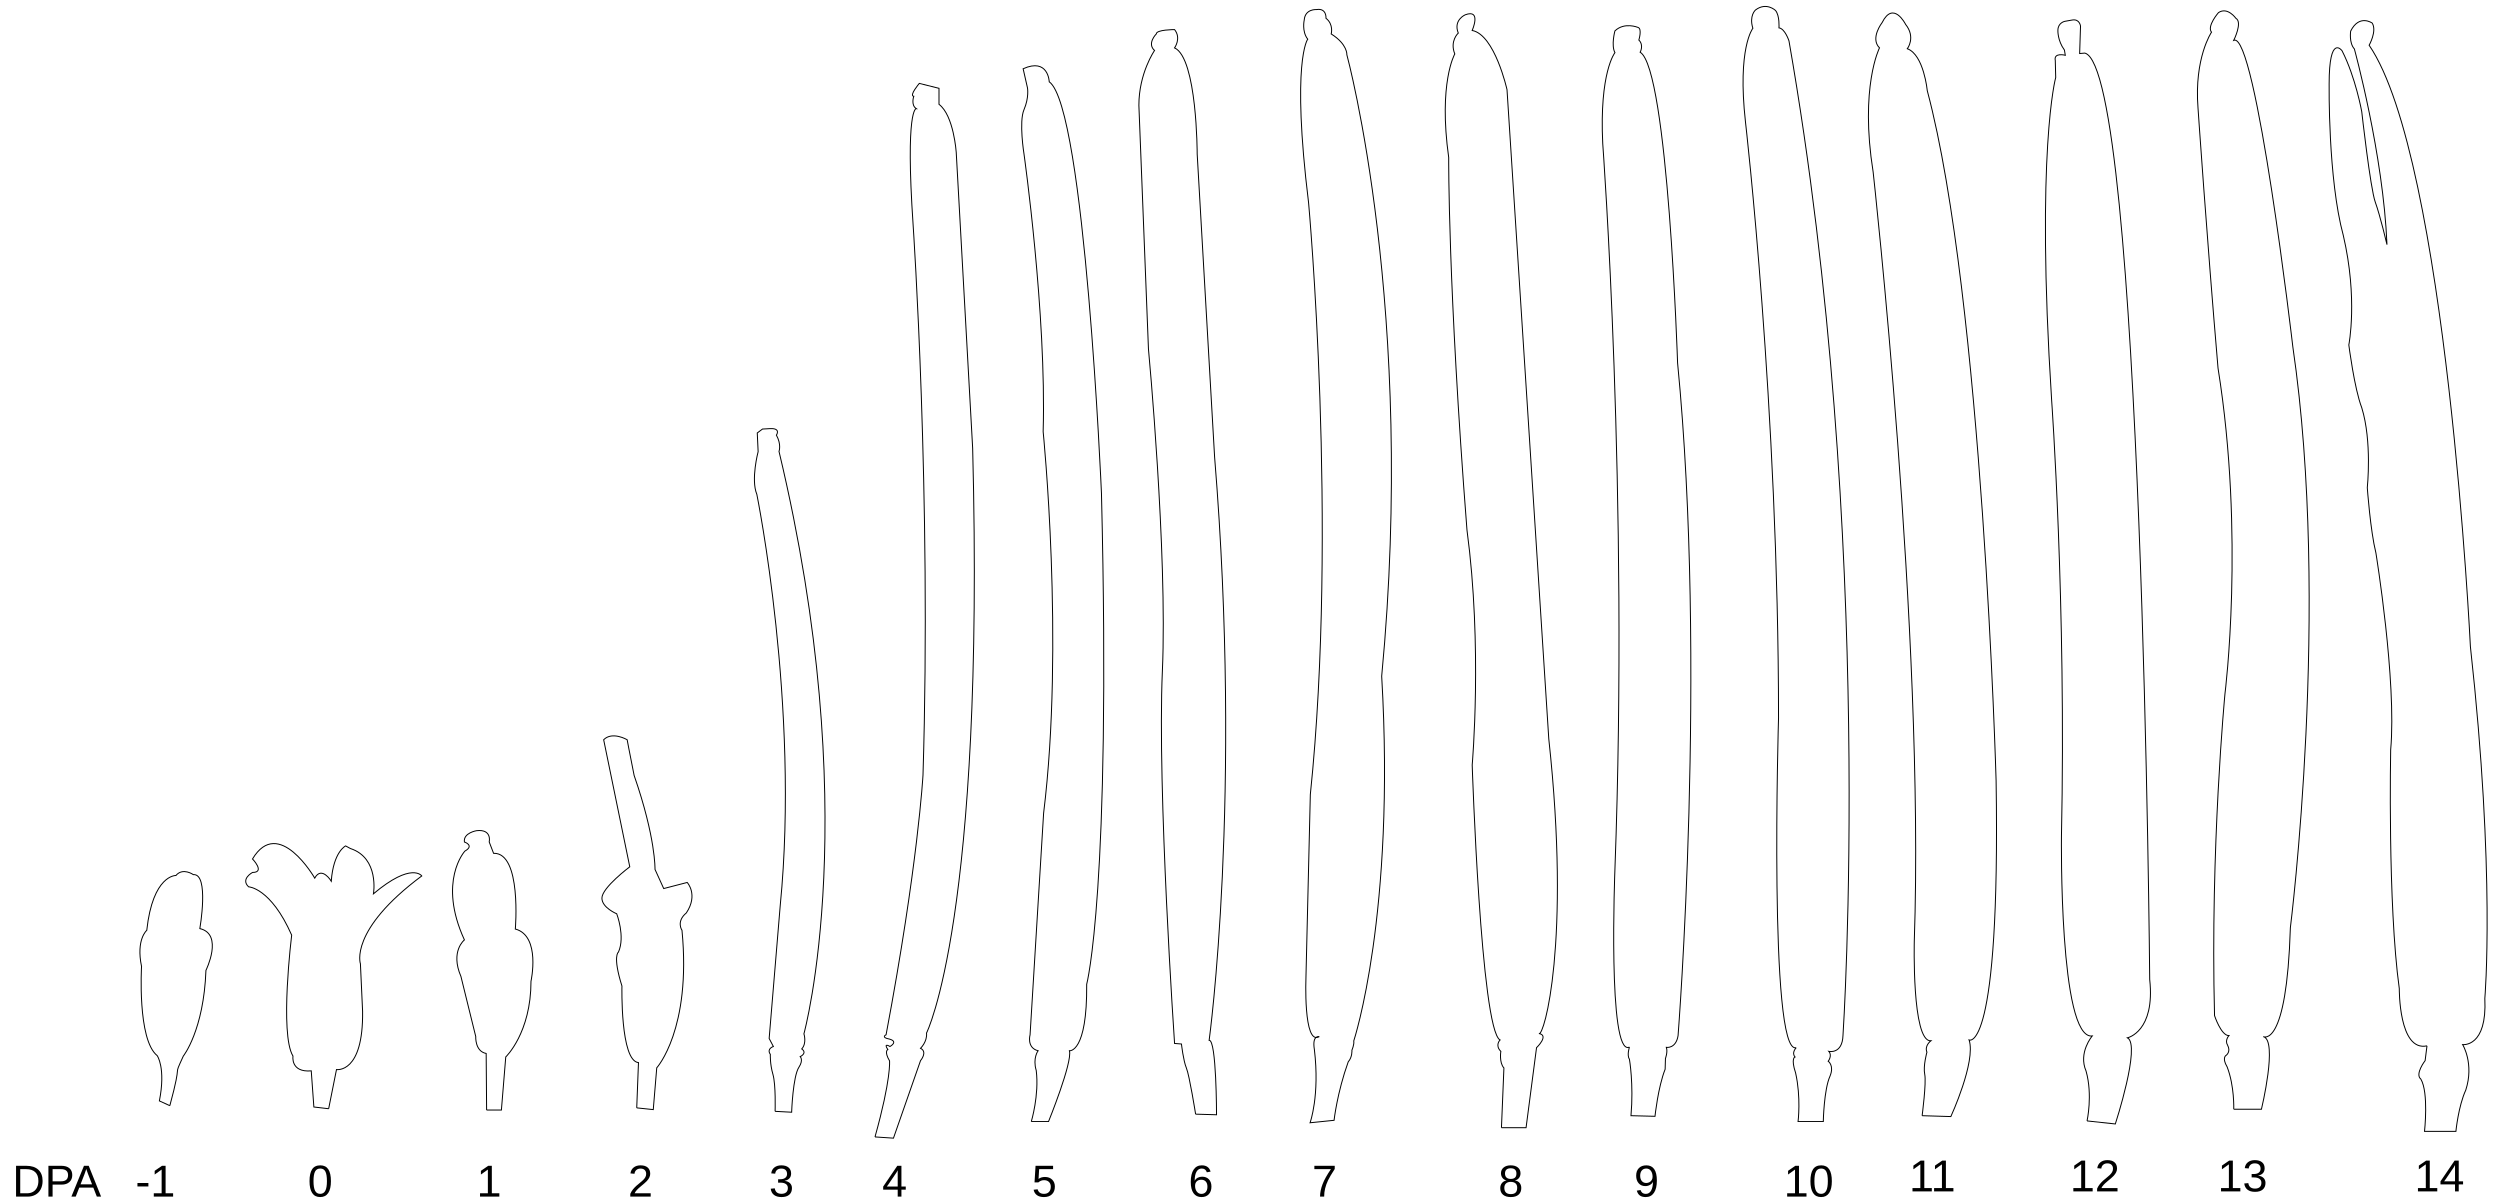
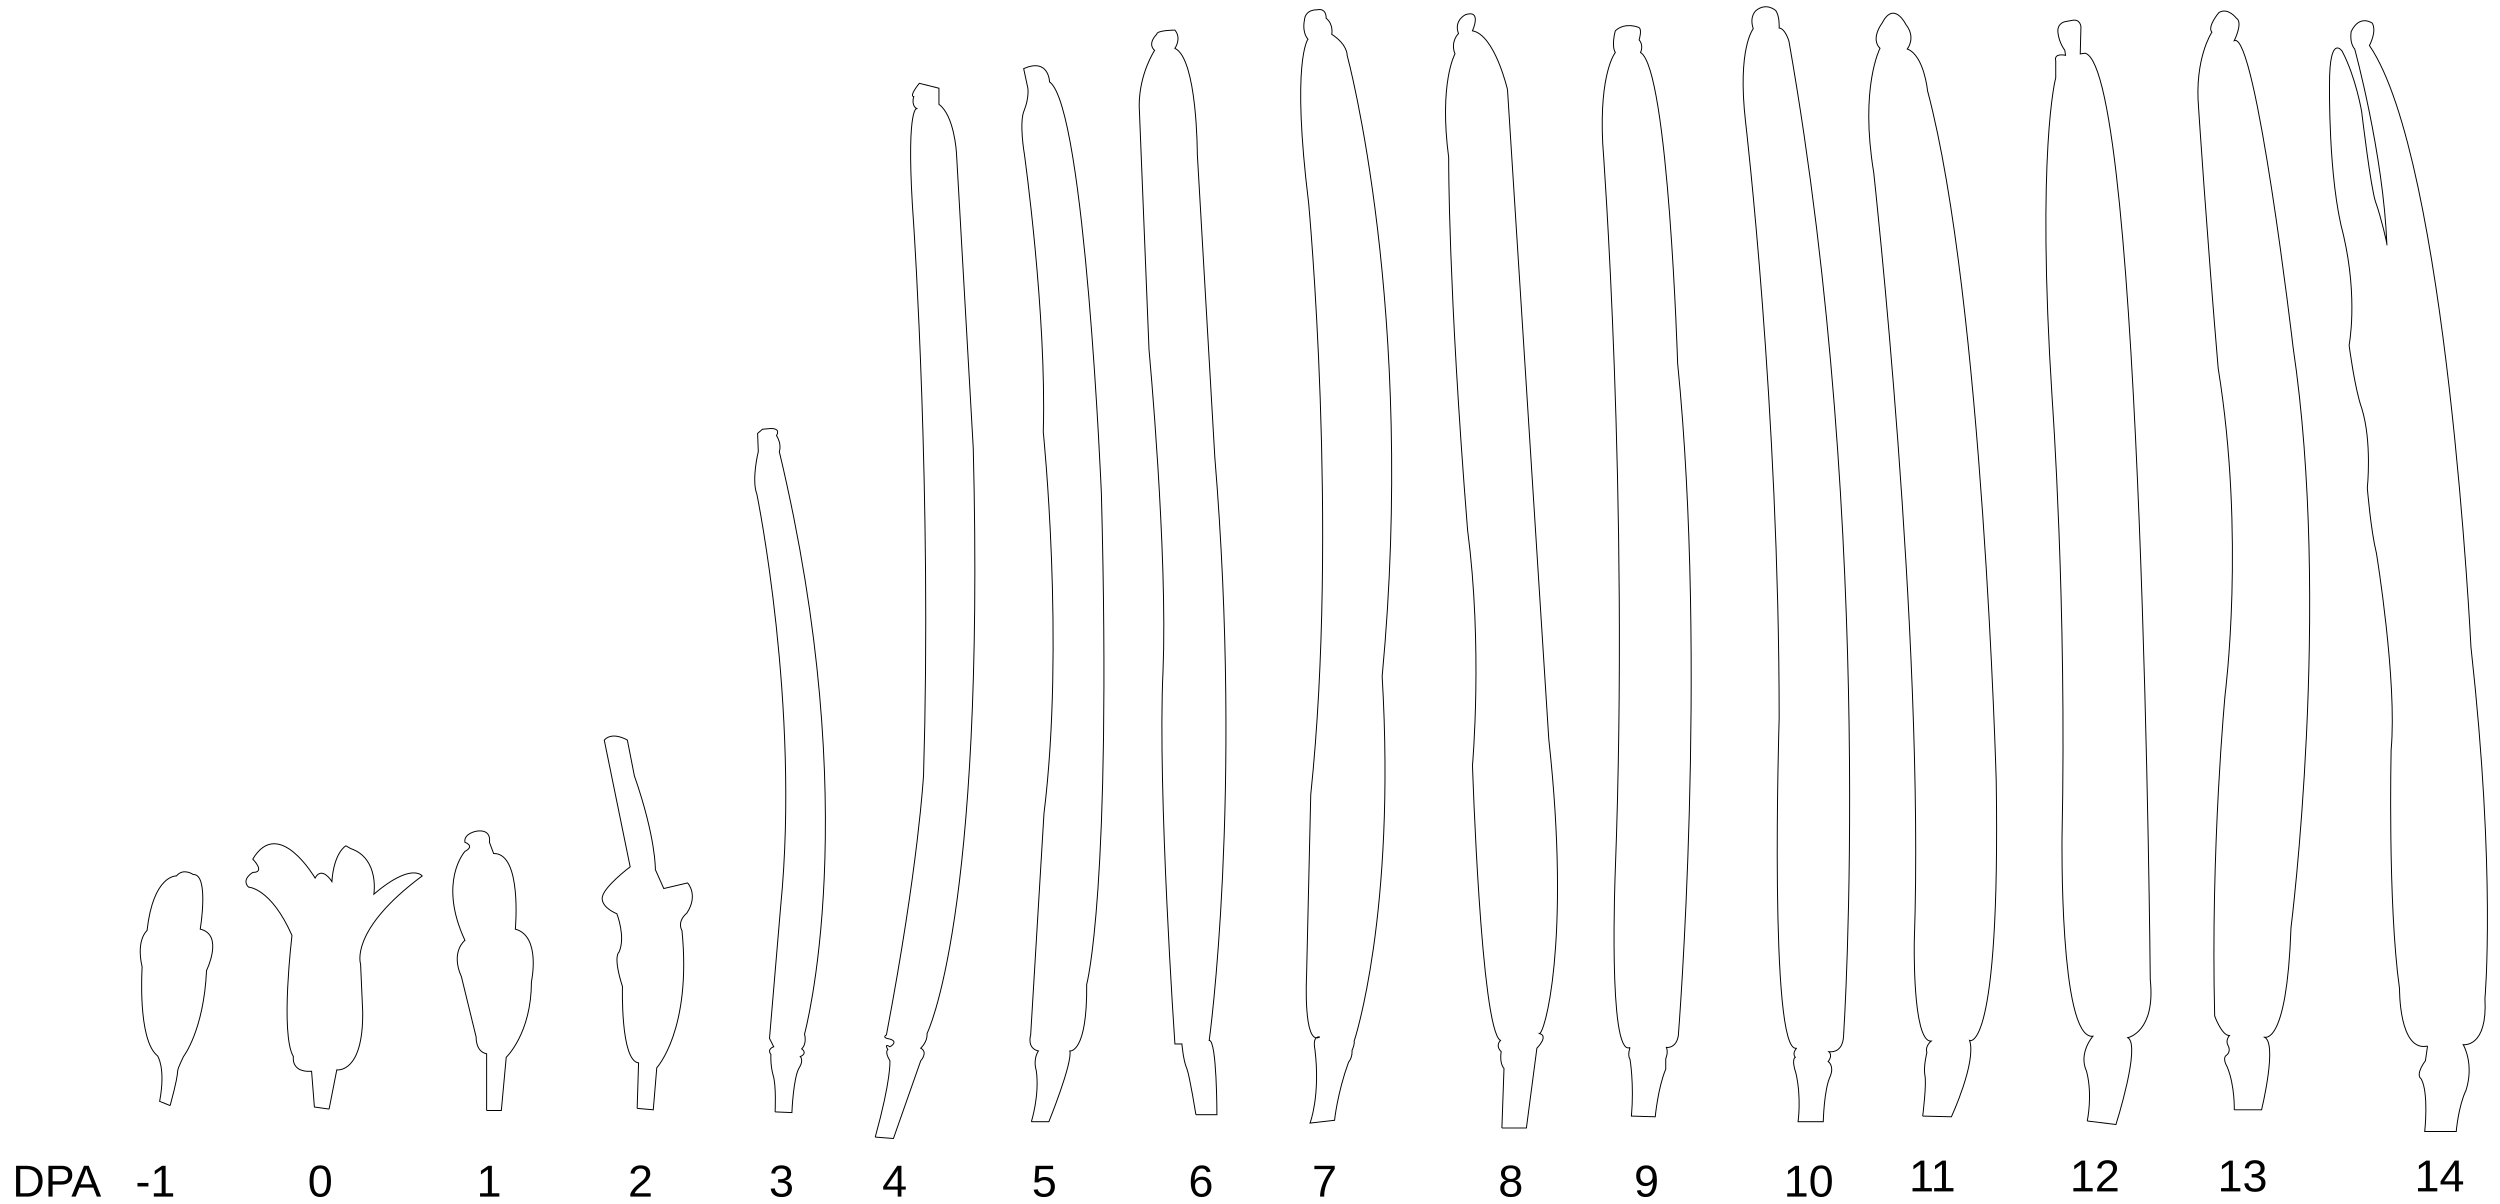
- <svg xmlns="http://www.w3.org/2000/svg" id="SiliqueDevelopment_svg" version="1.1" viewBox="0 0 3570.528 1718.361" author="Provart Lab - Bio Analytic Resource, University of Toronto">
-   <g id="DAPneg1" transform="translate(-7.387 -21.29)">
-     <path id="path4514" fill="none" stroke="#000" stroke-linecap="butt" stroke-linejoin="miter" stroke-opacity="1" stroke-width="1.414" d="M249.936 1600.443c19.266-70.847 3.108-35.424 19.266-70.847 0 0 29.21-36.667 32.316-122.43 0 0 25.48-51.582-8.7-59.66 0 0 13.672-78.927-9.322-77.063 0 0-14.915-10.565-24.859 1.243 0 0-32.938-1.243-41.638 78.305 0 0-15.537 13.051-7.458 51.582 0 0-6.215 104.407 22.373 127.401 0 0 12.43 17.401 3.107 64.633l14.916 6.836" />
+ <svg xmlns="http://www.w3.org/2000/svg" id="SiliqueDevelopment_svg" version="1.1" viewBox="0 0 3570.5 1718.4" author="Provart Lab - Bio Analytic Resource, University of Toronto">
+   <g id="DAPneg1" transform="translate(-7 -21)">
+     <path id="path4514" fill="none" stroke="#000" stroke-linecap="butt" stroke-linejoin="miter" stroke-opacity="1" stroke-width="1.4" d="M250 1600c19-70 3-35 19-70 0 0 29-37 33-123 0 0 25-51-9-59 0 0 13-79-10-78 0 0-14-10-24 2 0 0-33-2-42 78 0 0-16 13-7 52 0 0-7 104 22 127 0 0 12 17 3 65l15 6" />
  </g>
-   <g id="DAP0" transform="translate(-7.387 -21.29)">
-     <path id="path4516" fill="none" stroke="#000" stroke-linecap="butt" stroke-linejoin="miter" stroke-opacity="1" stroke-width="1.414" d="m476.773 1604.793 11.186-55.932s38.531 6.215 37.288-83.277l-3.107-67.74s-16.78-47.853 87.627-125.537c0 0-14.294-20.508-68.983 25.48 0 0 8.7-50.96-32.938-64.632l-6.836-3.729s-17.401 8.08-20.509 50.34c0 0-13.672-22.374-23.615-4.351 0 0-51.582-89.492-88.87-27.345 0 0 18.644 19.266 0 19.266 0 0-17.402 9.322-5.594 20.508 0 0 31.695 1.243 61.526 68.983 0 0-17.401 141.074 1.864 172.769 0 0-3.729 23.615 26.102 21.13l3.729 51.581 21.13 2.486" />
+   <g id="DAP0" transform="translate(-7 -21)">
+     <path id="path4516" fill="none" stroke="#000" stroke-linecap="butt" stroke-linejoin="miter" stroke-opacity="1" stroke-width="1.4" d="m477 1605 11-56s38 6 37-83l-3-68s-17-48 88-126c0 0-15-20-69 26 0 0 8-51-33-65l-7-4s-17 9-20 51c0 0-14-23-24-5 0 0-52-89-89-27 0 0 19 19 0 19 0 0-17 10-6 21 0 0 32 1 62 69 0 0-17 141 2 173 0 0-4 23 26 21l4 51 21 3" />
  </g>
-   <g id="DAP1" transform="translate(-7.387 -21.29)">
-     <path id="path4520" fill="none" stroke="#000" stroke-linecap="butt" stroke-linejoin="miter" stroke-opacity="1" stroke-width="1.414" d="M702.366 1606.658h21.13l6.215-75.82s36.045-34.18 36.045-108.135c0 0 14.294-64.633-22.373-74.576 0 0 9.322-109.379-31.074-108.136l-6.214-16.158s4.35-18.644-18.023-16.158c0 0-19.265 3.107-17.401 16.158 0 0 14.915 4.972.621 13.05 0 0-39.152 42.882-.621 126.78 0 0-20.509 16.159-4.972 52.204l21.13 85.763s-1.243 21.13 14.915 24.237l.622 80.79" />
+   <g id="DAP1" transform="translate(-7 -21)">
+     <path id="path4520" fill="none" stroke="#000" stroke-linecap="butt" stroke-linejoin="miter" stroke-opacity="1" stroke-width="1.4" d="M702 1607h21l7-76s36-34 36-108c0 0 14-65-23-75 0 0 10-109-31-108l-6-16s4-19-18-16c0 0-19 3-17 16 0 0 15 5 0 13 0 0-39 43 0 127 0 0-21 16-5 52l21 86s-1 21 15 24v81" />
  </g>
-   <g id="DAP2" transform="translate(-7.387 -21.29)">
-     <path id="path4522" fill="none" stroke="#000" stroke-linecap="butt" stroke-linejoin="miter" stroke-opacity="1" stroke-width="1.414" d="m916.773 1603.55 23.615 2.486 4.972-59.66s49.718-54.69 36.045-196.385c0 0-8.7-12.43 6.215-24.859 17.401-26.101 1.243-43.502 1.243-43.502l-33.56 8.7-12.429-27.345s1.243-44.745-29.83-134.237c-7.458-37.288-9.944-50.96-9.944-50.96s-21.13-12.43-33.559 0l37.288 181.469s-39.774 29.83-39.774 44.746c0 13.672 21.13 22.372 21.13 22.372s12.43 32.317 2.486 54.69c0 0-8.7 4.971 4.972 48.474 0 0-2.486 106.893 23.616 109.379l-2.486 64.633" />
+   <g id="DAP2" transform="translate(-7 -21)">
+     <path id="path4522" fill="none" stroke="#000" stroke-linecap="butt" stroke-linejoin="miter" stroke-opacity="1" stroke-width="1.4" d="m917 1604 23 2 5-60s50-54 36-196c0 0-8-12 7-25 17-26 1-43 1-43l-34 8-12-27s1-45-30-134l-10-51s-21-13-33 0l37 181s-40 30-40 45c0 14 21 22 21 22s13 33 3 55c0 0-9 5 5 49 0 0-3 106 23 109l-2 65" />
  </g>
-   <g id="DAP3" transform="translate(-7.387 -21.29)">
-     <path id="path4524" fill="none" stroke="#000" stroke-linecap="butt" stroke-linejoin="miter" stroke-opacity="1" stroke-width="1.414" d="m1114.4 1608.522 23.616 1.243s1.72-51.284 10.509-64.467c6.592-10.107 1.758-14.941 1.758-14.941s10.547-4.834 2.197-10.986c7.47-8.35 3.076-21.533 3.076-21.533s87.45-316.84-35.595-831.87c0 0 3.76-9.536-3.697-23.208 0 0 6.836-9.944-8.7-9.323l-11.187.622-7.457 5.593 1.243 26.723s-10.565 39.774-1.865 60.904c0 0 61.545 302.55 33.42 587.31l-15.82 189.84 6.016 11.494s-9.944 3.108-4.35 11.187c0 0-.622 13.672 3.728 28.587 4.35 14.916 3.108 52.825 3.108 52.825" />
+   <g id="DAP3" transform="translate(-7 -21)">
+     <path id="path4524" fill="none" stroke="#000" stroke-linecap="butt" stroke-linejoin="miter" stroke-opacity="1" stroke-width="1.4" d="m1114 1609 24 1s2-52 11-65c6-10 1-15 1-15s11-4 2-11c8-8 4-21 4-21s87-317-36-832c0 0 4-10-4-23 0 0 7-10-8-10l-12 1-7 6 1 26s-10 40-2 61c0 0 62 303 34 588l-16 189 6 12s-10 3-4 11c0 0-1 14 3 29 5 15 3 53 3 53" />
  </g>
-   <g id="DAP4" transform="translate(-7.387 -21.29)">
-     <path id="path4526" fill="none" stroke="#000" stroke-linecap="butt" stroke-linejoin="miter" stroke-opacity="1" stroke-width="1.414" d="m1257.068 1645.052 26.367 1.758 38.67-110.74s10.547-12.305 0-17.578c0 0 9.809-9.405 8.566-21.834 0 0 83.277-164.068 65.876-835.254l-23.466-422.576s-3.515-52.733-24.609-68.553v-22.851l-28.124-7.031s-14.941 17.577-7.91 18.456c0 0-4.394 12.305 3.516 17.578 0 0-15.82-.879-4.395 166.99 0 0 26.367 387.59 14.062 784.848 0 0-7.03 128.318-52.733 370.891 0 0-8.093 3.716 4.958 6.202 13.051 3.73.622 10.565.622 10.565s-9.944-6.214-3.108 4.35c0 0-5.593 2.487 2.486 16.159 0 0 2.568 25.206-20.778 108.62" />
+   <g id="DAP4" transform="translate(-7 -21)">
+     <path id="path4526" fill="none" stroke="#000" stroke-linecap="butt" stroke-linejoin="miter" stroke-opacity="1" stroke-width="1.4" d="m1257 1645 26 2 39-111s11-12 0-18c0 0 10-9 9-21 0 0 83-164 66-836l-24-422s-3-53-25-69v-23l-28-7s-15 18-8 19c0 0-4 12 4 17 0 0-16 0-4 167 0 0 26 388 14 785 0 0-7 129-53 371 0 0-8 4 5 6 13 4 0 11 0 11s-9-6-3 4c0 0-5 3 3 16 0 0 2 26-21 109" />
  </g>
-   <g id="DAP5" transform="translate(-7.387 -21.29)">
-     <path id="path4528" fill="none" stroke="#000" stroke-linecap="butt" stroke-linejoin="miter" stroke-opacity="1" stroke-width="1.414" d="M1480.306 1623.08h24.609s34.277-84.374 29.882-101.073c0 0 25.488 3.516 24.609-94.92 0 0 35.156-131.833 21.093-701.354 0 0-23.613-551.561-74.574-587.606 0 0-1.243-34.803-37.288-18.644l6.215 27.344s2.486 13.673-4.972 31.074c-7.458 17.4 0 63.39 0 63.39s32.316 228.7 27.345 396.497c0 0 30.54 302.394.659 544.968l-19.336 316.4s-5.273 18.457 11.426 22.851c0 0-7.91 10.547-2.637 28.125 4.394 35.155-7.031 72.948-7.031 72.948" />
+   <g id="DAP5" transform="translate(-7 -21)">
+     <path id="path4528" fill="none" stroke="#000" stroke-linecap="butt" stroke-linejoin="miter" stroke-opacity="1" stroke-width="1.4" d="M1480 1623h25s34-84 30-101c0 0 25 4 24-95 0 0 36-132 21-701 0 0-23-552-74-588 0 0-1-35-37-19l6 28s2 13-5 31c-8 17 0 63 0 63s32 229 27 397c0 0 31 302 1 545l-19 316s-6 19 11 23c0 0-8 11-3 28 5 35-7 73-7 73" />
  </g>
-   <g id="DAP6" transform="translate(-7.387 -21.29)">
-     <path id="path4530" fill="none" stroke="#000" stroke-linecap="butt" stroke-linejoin="miter" stroke-opacity="1" stroke-width="1.414" d="m1714.97 1612.533 29.882.879s0-107.225-10.547-106.346c0 0 47.552-346.001 7.778-833.233l-24.858-432.542s0-136.724-32.317-151.639c0 0 9.944-13.672 0-26.102 0 0-26.101 0-26.101 6.215 0 0-13.673 13.672-2.486 23.616 0 0-22.373 32.316-22.373 78.305l13.672 348.023s27.345 290.847 19.887 459.887c-7.458 169.04 17.401 531.977 17.401 531.977l9.847.767s2.637 23.73 7.031 34.276c4.395 10.547 13.183 65.917 13.183 65.917" />
+   <g id="DAP6" transform="translate(-7 -21)">
+     <path id="path4530" fill="none" stroke="#000" stroke-linecap="butt" stroke-linejoin="miter" stroke-opacity="1" stroke-width="1.4" d="M1715 1613h30s0-107-11-106c0 0 48-346 8-833l-25-433s0-136-32-151c0 0 10-14 0-26 0 0-26 0-26 6 0 0-14 13-3 23 0 0-22 33-22 79l14 348s27 291 20 460c-8 169 17 532 17 532h10s2 24 7 35c4 10 13 66 13 66" />
  </g>
-   <g id="DAP7" transform="translate(-7.387 -21.29)">
-     <path id="path4532" fill="none" stroke="#000" stroke-linecap="butt" stroke-linejoin="miter" stroke-opacity="1" stroke-width="1.414" d="M1891.626 1501.793s-10.546-2.637-7.03 18.457c7.91 65.916-6.153 104.587-6.153 104.587l34.277-3.515s4.394-39.55 20.214-83.495c6.152-7.03 5.273-16.699 5.273-16.699s3.516-7.91 2.637-13.183c0 0 59.77-180.327 39.883-520.892 49.718-522.034-49.717-887.457-49.717-887.457s1.243-14.916-22.373-29.83c0 0 3.729-13.673-7.458-22.374 0 0 1.243-14.915-13.672-12.43 0 0-16.158-1.242-17.401 14.916 0 0-3.729 16.158 4.972 27.345 0 0-23.616 31.073 1.243 233.672 0 0 42.26 462.373 2.486 845.198l-6.215 259.774s-4.191 99.762 19.034 85.926" />
+   <g id="DAP7" transform="translate(-7 -21)">
+     <path id="path4532" fill="none" stroke="#000" stroke-linecap="butt" stroke-linejoin="miter" stroke-opacity="1" stroke-width="1.4" d="M1892 1502s-11-3-7 18c8 66-7 105-7 105l35-4s4-39 20-83c6-7 5-17 5-17s4-8 3-13c0 0 60-180 40-521 49-522-50-887-50-887s1-15-22-30c0 0 3-14-8-23 0 0 1-15-13-12 0 0-17-1-18 15 0 0-4 16 5 27 0 0-24 31 1 234 0 0 43 462 3 845l-6 260s-5 100 19 86" />
  </g>
-   <g id="DAP8" transform="translate(-7.387 -21.29)">
-     <path id="path4534" fill="none" stroke="#000" stroke-linecap="butt" stroke-linejoin="miter" stroke-opacity="1" stroke-width="1.414" d="M2151.778 1631.869h35.155l14.941-114.256s18.457-17.578 3.516-20.214c6.842 5.131 45.742-128.56 13.982-420.854l-59.661-927.232s-17.402-78.305-49.718-84.52c0 0 13.672-31.073-9.944-22.372 0 0-17.4 7.457-9.943 26.101 0 0-12.43 11.187-4.972 29.83 0 0-23.616 41.018-8.7 147.91 0 0-1.243 181.47 26.101 531.978 22.373 166.553 7.458 335.593 7.458 335.593s12.43 377.853 39.774 392.768c0 0-7.657 7.496 1.132 16.285 0 0-2.637 15.82 4.394 23.73l-3.515 85.253" />
+   <g id="DAP8" transform="translate(-7 -21)">
+     <path id="path4534" fill="none" stroke="#000" stroke-linecap="butt" stroke-linejoin="miter" stroke-opacity="1" stroke-width="1.4" d="M2152 1632h35l15-114s18-18 3-21c7 6 46-128 14-420l-59-928s-18-78-50-84c0 0 14-31-10-23 0 0-17 8-10 27 0 0-12 11-5 29 0 0-23 41-9 148 0 0-1 182 27 532 22 167 7 336 7 336s12 378 40 393c0 0-8 7 1 16 0 0-3 16 4 24l-3 85" />
  </g>
-   <g id="DAP9" transform="translate(-7.387 -21.29)">
-     <path id="path4536" fill="none" stroke="#000" stroke-linecap="butt" stroke-linejoin="miter" stroke-opacity="1" stroke-width="1.414" d="M2334.587 1516.734s-3.955 11.426 0 17.578c0 0 6.152 35.155 2.197 80.418l34.277.88s4.394-41.748 14.501-67.236l.44-15.38s3.515-9.229 1.318-15.82c0 0 13.623 2.197 16.7-16.7 0 0 41.566-528.336-.694-960.878 0 0-13.672-420.113-53.446-443.73 0 0 5.593-9.943-1.864-17.4 0 0 4.971-16.158-1.243-18.023 0 0-19.266-8.079-32.938 4.972 0 0-5.593 20.508 0 31.073 0 0-22.373 27.966-17.401 129.887 0 0 37.288 502.147 17.4 1036.61 0 0-10.699 268.854 20.753 253.75" />
+   <g id="DAP9" transform="translate(-7 -21)">
+     <path id="path4536" fill="none" stroke="#000" stroke-linecap="butt" stroke-linejoin="miter" stroke-opacity="1" stroke-width="1.4" d="M2335 1517s-4 11 0 17c0 0 6 35 2 81l34 1s4-42 15-68v-15s4-9 1-16c0 0 14 2 17-17 0 0 42-528-1-960 0 0-13-421-53-444 0 0 5-10-2-18 0 0 5-16-1-18 0 0-19-8-33 5 0 0-6 21 0 31 0 0-23 28-18 130 0 0 38 503 18 1037 0 0-11 269 21 254" />
  </g>
-   <g id="DAP10" transform="translate(-7.387 -21.29)">
-     <path id="path4538" fill="none" stroke="#000" stroke-linecap="butt" stroke-linejoin="miter" stroke-opacity="1" stroke-width="1.414" d="M2572.766 1517.613s-7.031 7.031-1.758 13.183c0 0-6.152 1.758.879 22.851 7.91 35.156 3.516 69.433 3.516 69.433h36.034s.879-45.702 9.668-65.038c6.152-14.941-2.637-21.093-2.637-21.093s6.152-7.91.88-14.063c0 0 19.335 4.395 20.214-22.85 0 0 47.154-709.367-77.14-1420.327 0 0-5.593-17.401-14.293-18.644 0 0 1.243-17.402-4.972-24.86 0 0-13.051-12.429-28.588-.62 0 0-9.322 8.078-3.728 26.101 0 0-22.373 27.966-10.565 133.616 0 0 47.231 408.926 47.231 851.412 0 0-14.291 482.324 25.259 470.899" />
+   <g id="DAP10" transform="translate(-7 -21)">
+     <path id="path4538" fill="none" stroke="#000" stroke-linecap="butt" stroke-linejoin="miter" stroke-opacity="1" stroke-width="1.4" d="M2573 1518s-7 7-2 13c0 0-6 2 1 23 8 35 3 69 3 69h36s1-46 10-65c6-15-3-21-3-21s7-8 1-14c0 0 20 4 21-23 0 0 47-709-78-1420 0 0-5-18-14-19 0 0 1-17-5-25 0 0-13-12-28 0 0 0-10 8-4 26 0 0-23 28-11 133 0 0 48 409 48 852 0 0-15 482 25 471" />
  </g>
-   <g id="DAP11" transform="translate(-7.387 -21.29)">
-     <path id="path4540" fill="none" stroke="#000" stroke-linecap="butt" stroke-linejoin="miter" stroke-opacity="1" stroke-width="1.414" d="m2752.592 1614.737 41.017 1.243s36.045-78.305 26.102-109.379c0 0 44.745 22.373 38.53-370.395 0 0-19.171-688.202-98.272-985.267 0 0-4.891-51.343-28.507-60.044 0 0 12.43-16.158-2.486-34.802 0 0-17.401-34.802-33.56-2.486 0 0-17.4 22.373-3.728 36.045 0 0-28.396 56.014-9.06 177.3 0 0 73.693 662.926 58.777 1097.954 0 0-3.728 144.181 23.616 142.938 0 0-9.322 6.836-5.593 16.158 0 0-5.593 19.887-3.107 31.695 2.486 11.808-3.73 59.04-3.73 59.04" />
+   <g id="DAP11" transform="translate(-7 -21)">
+     <path id="path4540" fill="none" stroke="#000" stroke-linecap="butt" stroke-linejoin="miter" stroke-opacity="1" stroke-width="1.4" d="m2753 1615 41 1s36-78 26-109c0 0 44 22 38-371 0 0-19-688-98-985 0 0-5-51-29-60 0 0 13-16-2-35 0 0-17-35-34-2 0 0-17 22-3 36 0 0-29 56-9 177 0 0 73 663 58 1098 0 0-3 144 24 143 0 0-9 7-6 16 0 0-5 20-3 32 3 12-3 59-3 59" />
  </g>
-   <g id="DAP12" transform="translate(-7.387 -21.29)">
-     <path id="path4542" fill="none" stroke="#000" stroke-linecap="butt" stroke-linejoin="miter" stroke-opacity="1" stroke-width="1.414" d="m2988.129 1622.195 40.395 4.35s36.667-112.486 17.401-123.051c0 0 39.774-8.7 31.695-83.277 0 0-10.565-1300.734-92.599-1323.107l-7.457.621 1.243-39.152s-1.243-10.565-11.808-8.7l-10.565 1.864s-9.944 1.864-9.944 13.05c0 0-.621 14.294 9.322 27.967l1.243 7.457s-16.78-4.35-14.294 7.458l.622 24.237s-28.729 103.4-5.878 460.23c0 0 21.094 293.55 14.062 624.012 0 0-3.515 290.033 43.945 284.76 0 0-20.215 23.73-8.789 50.097 9.668 34.277 1.406 71.184 1.406 71.184" />
+   <g id="DAP12" transform="translate(-7 -21)">
+     <path id="path4542" fill="none" stroke="#000" stroke-linecap="butt" stroke-linejoin="miter" stroke-opacity="1" stroke-width="1.4" d="m2988 1622 41 5s36-113 17-124c0 0 40-8 32-83 0 0-11-1301-93-1323l-7 1 1-39s-1-11-12-9l-11 2s-10 2-10 13c0 0 0 14 10 28l1 7s-17-4-14 8v24s-28 103-5 460c0 0 21 294 14 624 0 0-4 290 44 285 0 0-21 24-9 50 9 34 1 71 1 71" />
  </g>
-   <g id="DAP13" transform="translate(-7.387 -21.29)">
-     <path id="path4544" fill="none" stroke="#000" stroke-linecap="butt" stroke-linejoin="miter" stroke-opacity="1" stroke-width="1.414" d="M3197.657 1605.502h39.55s23.73-98.436 2.636-103.71c0 0 33.398 18.458 38.671-155.563 0 0 58.007-458.78 3.516-829.672 0 0-52.733-451.749-84.374-437.687 0 0 12.959-25.884 3.015-31.478 0 0-11.808-16.78-24.859-8.079 0 0-16.78 19.266-9.943 27.966 0 0-24.859 36.667-19.266 108.136 0 0 12.43 182.712 28.588 371.638 38.53 239.887 9.943 464.86 9.943 464.86s-21.13 220-14.915 459.886c0 0 9.322 28.588 20.509 28.588 0 0-6.215 6.836-1.865 13.672 4.972 9.322-1.864 14.294-1.864 14.294s-6.836 3.107 1.243 16.78c10.565 27.344 9.415 60.369 9.415 60.369" />
+   <g id="DAP13" transform="translate(-7 -21)">
+     <path id="path4544" fill="none" stroke="#000" stroke-linecap="butt" stroke-linejoin="miter" stroke-opacity="1" stroke-width="1.4" d="M3198 1606h39s24-99 3-104c0 0 33 18 39-156 0 0 58-459 3-829 0 0-53-452-84-438 0 0 13-26 3-32 0 0-12-16-25-8 0 0-17 20-10 28 0 0-25 37-19 108 0 0 12 183 28 372 39 240 10 465 10 465s-21 220-15 460c0 0 10 28 21 28 0 0-6 7-2 14 5 9-2 14-2 14s-7 3 1 17c11 27 10 61 10 61" />
  </g>
-   <g id="DAP14" transform="translate(-7.387 -21.29)">
-     <path id="path4546" fill="none" stroke="#000" stroke-linecap="butt" stroke-linejoin="miter" stroke-opacity="1" stroke-width="1.414" d="m3473.628 1514.976-2.637 21.094s-14.94 19.335-6.152 26.366c11.426 19.336 5.273 74.706 5.273 74.706h44.824s3.515-36.035 14.062-58.886c12.304-37.792-4.394-65.038-4.394-65.038s35.155 4.395 31.64-65.916c0 0 15.444-176.859-20.601-502.509 0 0-33.89-697.176-144.63-858.892 0 0 11.425-20.214 4.394-31.64 0 0-18.457-13.183-30.761 11.426 0 0-2.637 16.699 5.273 25.488 0 0 41.308 150.29 46.581 279.487 0 0-9.668-41.308-16.699-60.644-7.03-19.335-19.335-129.196-19.335-129.196s-8.79-49.218-28.125-87.01c0 0-18.456-25.488-18.456 47.46 0 0-1.758 135.349 20.214 216.206 21.093 90.526 7.91 156.443 7.91 156.443s7.91 62.401 18.457 89.647c14.94 48.339 7.91 114.255 7.91 114.255s4.394 61.523 12.304 93.163c0 0 29.882 182.809 21.093 281.244 0 0-4.394 220.602 12.305 341.01 0 0-.88 90.525 39.55 81.736" />
+   <g id="DAP14" transform="translate(-7 -21)">
+     <path id="path4546" fill="none" stroke="#000" stroke-linecap="butt" stroke-linejoin="miter" stroke-opacity="1" stroke-width="1.4" d="m3474 1515-3 21s-15 19-6 26c11 20 5 75 5 75h45s3-36 14-59c12-38-4-65-4-65s35 5 31-66c0 0 16-177-20-502 0 0-34-697-145-859 0 0 11-20 4-32 0 0-18-13-30 12 0 0-3 16 5 25 0 0 41 150 46 280 1 0-9-42-16-61s-20-129-20-129-8-49-28-87c0 0-18-26-18 47 0 0-2 136 20 216 21 91 8 157 8 157s8 62 18 90c15 48 8 114 8 114s5 61 13 93c0 0 30 183 21 281 0 0-5 221 12 341 0 0-1 91 40 82" />
  </g>
-   <text xml:space="preserve" id="text4598" x="193.454" y="1709.041" fill="#000" fill-opacity="1" stroke="none" font-family="Arial" font-size="8" font-stretch="normal" font-style="normal" font-variant="normal" font-weight="400" letter-spacing="0" style="line-height:1.25;-inkscape-font-specification:Arial;text-align:start" text-anchor="start" word-spacing="0">
-     <tspan id="tspan4596" x="193.454" y="1709.041" font-size="64">-1</tspan>
+   <text xml:space="preserve" id="text4598" x="193.5" y="1709" fill="#000" fill-opacity="1" stroke="none" font-family="Arial" font-size="8" font-stretch="normal" font-style="normal" font-variant="normal" font-weight="400" letter-spacing="0" style="line-height:1.25;-inkscape-font-specification:Arial;text-align:start" text-anchor="start" word-spacing="0">
+     <tspan id="tspan4596" x="193.5" y="1709" font-size="64">-1</tspan>
  </text>
-   <text xml:space="preserve" id="text4612" x="439.556" y="1709.041" fill="#000" fill-opacity="1" stroke="none" font-family="Arial" font-size="8" font-stretch="normal" font-style="normal" font-variant="normal" font-weight="400" letter-spacing="0" style="line-height:1.25;-inkscape-font-specification:Arial;text-align:start" text-anchor="start" word-spacing="0">
-     <tspan id="tspan4610" x="439.556" y="1709.041" font-size="64">0</tspan>
+   <text xml:space="preserve" id="text4612" x="439.6" y="1709" fill="#000" fill-opacity="1" stroke="none" font-family="Arial" font-size="8" font-stretch="normal" font-style="normal" font-variant="normal" font-weight="400" letter-spacing="0" style="line-height:1.25;-inkscape-font-specification:Arial;text-align:start" text-anchor="start" word-spacing="0">
+     <tspan id="tspan4610" x="439.6" y="1709" font-size="64">0</tspan>
  </text>
-   <text xml:space="preserve" id="text4616" x="680.686" y="1709.041" fill="#000" fill-opacity="1" stroke="none" font-family="Arial" font-size="8" font-stretch="normal" font-style="normal" font-variant="normal" font-weight="400" letter-spacing="0" style="line-height:1.25;-inkscape-font-specification:Arial;text-align:start" text-anchor="start" word-spacing="0">
-     <tspan id="tspan4614" x="680.686" y="1709.041" font-size="64">1</tspan>
+   <text xml:space="preserve" id="text4616" x="680.7" y="1709" fill="#000" fill-opacity="1" stroke="none" font-family="Arial" font-size="8" font-stretch="normal" font-style="normal" font-variant="normal" font-weight="400" letter-spacing="0" style="line-height:1.25;-inkscape-font-specification:Arial;text-align:start" text-anchor="start" word-spacing="0">
+     <tspan id="tspan4614" x="680.7" y="1709" font-size="64">1</tspan>
  </text>
-   <text xml:space="preserve" id="text4620" x="896.957" y="1709.041" fill="#000" fill-opacity="1" stroke="none" font-family="Arial" font-size="8" font-stretch="normal" font-style="normal" font-variant="normal" font-weight="400" letter-spacing="0" style="line-height:1.25;-inkscape-font-specification:Arial;text-align:start" text-anchor="start" word-spacing="0">
-     <tspan id="tspan4618" x="896.957" y="1709.041" font-size="64">2</tspan>
+   <text xml:space="preserve" id="text4620" x="897" y="1709" fill="#000" fill-opacity="1" stroke="none" font-family="Arial" font-size="8" font-stretch="normal" font-style="normal" font-variant="normal" font-weight="400" letter-spacing="0" style="line-height:1.25;-inkscape-font-specification:Arial;text-align:start" text-anchor="start" word-spacing="0">
+     <tspan id="tspan4618" x="897" y="1709" font-size="64">2</tspan>
  </text>
-   <text xml:space="preserve" id="text4624" x="1098.313" y="1709.041" fill="#000" fill-opacity="1" stroke="none" font-family="Arial" font-size="8" font-stretch="normal" font-style="normal" font-variant="normal" font-weight="400" letter-spacing="0" style="line-height:1.25;-inkscape-font-specification:Arial;text-align:start" text-anchor="start" word-spacing="0">
-     <tspan id="tspan4622" x="1098.313" y="1709.041" font-size="64">3</tspan>
+   <text xml:space="preserve" id="text4624" x="1098.3" y="1709" fill="#000" fill-opacity="1" stroke="none" font-family="Arial" font-size="8" font-stretch="normal" font-style="normal" font-variant="normal" font-weight="400" letter-spacing="0" style="line-height:1.25;-inkscape-font-specification:Arial;text-align:start" text-anchor="start" word-spacing="0">
+     <tspan id="tspan4622" x="1098.3" y="1709" font-size="64">3</tspan>
  </text>
-   <text xml:space="preserve" id="text4628" x="1259.895" y="1709.041" fill="#000" fill-opacity="1" stroke="none" font-family="Arial" font-size="8" font-stretch="normal" font-style="normal" font-variant="normal" font-weight="400" letter-spacing="0" style="line-height:1.25;-inkscape-font-specification:Arial;text-align:start" text-anchor="start" word-spacing="0">
-     <tspan id="tspan4626" x="1259.895" y="1709.041" font-size="64">4</tspan>
+   <text xml:space="preserve" id="text4628" x="1259.9" y="1709" fill="#000" fill-opacity="1" stroke="none" font-family="Arial" font-size="8" font-stretch="normal" font-style="normal" font-variant="normal" font-weight="400" letter-spacing="0" style="line-height:1.25;-inkscape-font-specification:Arial;text-align:start" text-anchor="start" word-spacing="0">
+     <tspan id="tspan4626" x="1259.9" y="1709" font-size="64">4</tspan>
  </text>
-   <text xml:space="preserve" id="text4632" x="1473.68" y="1709.041" fill="#000" fill-opacity="1" stroke="none" font-family="Arial" font-size="8" font-stretch="normal" font-style="normal" font-variant="normal" font-weight="400" letter-spacing="0" style="line-height:1.25;-inkscape-font-specification:Arial;text-align:start" text-anchor="start" word-spacing="0">
-     <tspan id="tspan4630" x="1473.68" y="1709.041" font-size="64">5</tspan>
+   <text xml:space="preserve" id="text4632" x="1473.7" y="1709" fill="#000" fill-opacity="1" stroke="none" font-family="Arial" font-size="8" font-stretch="normal" font-style="normal" font-variant="normal" font-weight="400" letter-spacing="0" style="line-height:1.25;-inkscape-font-specification:Arial;text-align:start" text-anchor="start" word-spacing="0">
+     <tspan id="tspan4630" x="1473.7" y="1709" font-size="64">5</tspan>
  </text>
-   <text xml:space="preserve" id="text4636" x="1697.409" y="1709.041" fill="#000" fill-opacity="1" stroke="none" font-family="Arial" font-size="8" font-stretch="normal" font-style="normal" font-variant="normal" font-weight="400" letter-spacing="0" style="line-height:1.25;-inkscape-font-specification:Arial;text-align:start" text-anchor="start" word-spacing="0">
-     <tspan id="tspan4634" x="1697.409" y="1709.041" font-size="64">6</tspan>
+   <text xml:space="preserve" id="text4636" x="1697.4" y="1709" fill="#000" fill-opacity="1" stroke="none" font-family="Arial" font-size="8" font-stretch="normal" font-style="normal" font-variant="normal" font-weight="400" letter-spacing="0" style="line-height:1.25;-inkscape-font-specification:Arial;text-align:start" text-anchor="start" word-spacing="0">
+     <tspan id="tspan4634" x="1697.4" y="1709" font-size="64">6</tspan>
  </text>
-   <text xml:space="preserve" id="text4640" x="1873.906" y="1709.041" fill="#000" fill-opacity="1" stroke="none" font-family="Arial" font-size="8" font-stretch="normal" font-style="normal" font-variant="normal" font-weight="400" letter-spacing="0" style="line-height:1.25;-inkscape-font-specification:Arial;text-align:start" text-anchor="start" word-spacing="0">
-     <tspan id="tspan4638" x="1873.906" y="1709.041" font-size="64">7</tspan>
+   <text xml:space="preserve" id="text4640" x="1873.9" y="1709" fill="#000" fill-opacity="1" stroke="none" font-family="Arial" font-size="8" font-stretch="normal" font-style="normal" font-variant="normal" font-weight="400" letter-spacing="0" style="line-height:1.25;-inkscape-font-specification:Arial;text-align:start" text-anchor="start" word-spacing="0">
+     <tspan id="tspan4638" x="1873.9" y="1709" font-size="64">7</tspan>
  </text>
-   <text xml:space="preserve" id="text4644" x="2139.894" y="1709.041" fill="#000" fill-opacity="1" stroke="none" font-family="Arial" font-size="8" font-stretch="normal" font-style="normal" font-variant="normal" font-weight="400" letter-spacing="0" style="line-height:1.25;-inkscape-font-specification:Arial;text-align:start" text-anchor="start" word-spacing="0">
-     <tspan id="tspan4642" x="2139.894" y="1709.041" font-size="64">8</tspan>
+   <text xml:space="preserve" id="text4644" x="2139.9" y="1709" fill="#000" fill-opacity="1" stroke="none" font-family="Arial" font-size="8" font-stretch="normal" font-style="normal" font-variant="normal" font-weight="400" letter-spacing="0" style="line-height:1.25;-inkscape-font-specification:Arial;text-align:start" text-anchor="start" word-spacing="0">
+     <tspan id="tspan4642" x="2139.9" y="1709" font-size="64">8</tspan>
  </text>
-   <text xml:space="preserve" id="text4648" x="2333.793" y="1709.041" fill="#000" fill-opacity="1" stroke="none" font-family="Arial" font-size="8" font-stretch="normal" font-style="normal" font-variant="normal" font-weight="400" letter-spacing="0" style="line-height:1.25;-inkscape-font-specification:Arial;text-align:start" text-anchor="start" word-spacing="0">
-     <tspan id="tspan4646" x="2333.793" y="1709.041" font-size="64">9</tspan>
+   <text xml:space="preserve" id="text4648" x="2333.8" y="1709" fill="#000" fill-opacity="1" stroke="none" font-family="Arial" font-size="8" font-stretch="normal" font-style="normal" font-variant="normal" font-weight="400" letter-spacing="0" style="line-height:1.25;-inkscape-font-specification:Arial;text-align:start" text-anchor="start" word-spacing="0">
+     <tspan id="tspan4646" x="2333.8" y="1709" font-size="64">9</tspan>
  </text>
-   <text xml:space="preserve" id="text4652" x="2547.578" y="1709.041" fill="#000" fill-opacity="1" stroke="none" font-family="Arial" font-size="8" font-stretch="normal" font-style="normal" font-variant="normal" font-weight="400" letter-spacing="0" style="line-height:1.25;-inkscape-font-specification:Arial;text-align:start" text-anchor="start" word-spacing="0">
-     <tspan id="tspan4650" x="2547.578" y="1709.041" font-size="64">10</tspan>
+   <text xml:space="preserve" id="text4652" x="2547.6" y="1709" fill="#000" fill-opacity="1" stroke="none" font-family="Arial" font-size="8" font-stretch="normal" font-style="normal" font-variant="normal" font-weight="400" letter-spacing="0" style="line-height:1.25;-inkscape-font-specification:Arial;text-align:start" text-anchor="start" word-spacing="0">
+     <tspan id="tspan4650" x="2547.6" y="1709" font-size="64">10</tspan>
  </text>
-   <text xml:space="preserve" id="text4656" x="2726.561" y="1701.584" fill="#000" fill-opacity="1" stroke="none" font-family="Arial" font-size="8" font-stretch="normal" font-style="normal" font-variant="normal" font-weight="400" letter-spacing="0" style="line-height:1.25;-inkscape-font-specification:Arial;text-align:start" text-anchor="start" word-spacing="0">
-     <tspan id="tspan4654" x="2726.561" y="1701.584" font-size="64">11</tspan>
+   <text xml:space="preserve" id="text4656" x="2726.6" y="1701.6" fill="#000" fill-opacity="1" stroke="none" font-family="Arial" font-size="8" font-stretch="normal" font-style="normal" font-variant="normal" font-weight="400" letter-spacing="0" style="line-height:1.25;-inkscape-font-specification:Arial;text-align:start" text-anchor="start" word-spacing="0">
+     <tspan id="tspan4654" x="2726.6" y="1701.6" font-size="64">11</tspan>
  </text>
-   <text xml:space="preserve" id="text4660" x="2956.292" y="1701.584" fill="#000" fill-opacity="1" stroke="none" font-family="Arial" font-size="8" font-stretch="normal" font-style="normal" font-variant="normal" font-weight="400" letter-spacing="0" style="line-height:1.25;-inkscape-font-specification:Arial;text-align:start" text-anchor="start" word-spacing="0">
-     <tspan id="tspan4658" x="2956.292" y="1701.584" font-size="64">12</tspan>
+   <text xml:space="preserve" id="text4660" x="2956.3" y="1701.6" fill="#000" fill-opacity="1" stroke="none" font-family="Arial" font-size="8" font-stretch="normal" font-style="normal" font-variant="normal" font-weight="400" letter-spacing="0" style="line-height:1.25;-inkscape-font-specification:Arial;text-align:start" text-anchor="start" word-spacing="0">
+     <tspan id="tspan4658" x="2956.3" y="1701.6" font-size="64">12</tspan>
  </text>
-   <text xml:space="preserve" id="text4664" x="3167.225" y="1701.584" fill="#000" fill-opacity="1" stroke="none" font-family="Arial" font-size="8" font-stretch="normal" font-style="normal" font-variant="normal" font-weight="400" letter-spacing="0" style="line-height:1.25;-inkscape-font-specification:Arial;text-align:start" text-anchor="start" word-spacing="0">
-     <tspan id="tspan4662" x="3167.225" y="1701.584" font-size="64">13</tspan>
+   <text xml:space="preserve" id="text4664" x="3167.2" y="1701.6" fill="#000" fill-opacity="1" stroke="none" font-family="Arial" font-size="8" font-stretch="normal" font-style="normal" font-variant="normal" font-weight="400" letter-spacing="0" style="line-height:1.25;-inkscape-font-specification:Arial;text-align:start" text-anchor="start" word-spacing="0">
+     <tspan id="tspan4662" x="3167.2" y="1701.6" font-size="64">13</tspan>
  </text>
-   <text xml:space="preserve" id="text4668" x="3448.47" y="1701.584" fill="#000" fill-opacity="1" stroke="none" font-family="Arial" font-size="8" font-stretch="normal" font-style="normal" font-variant="normal" font-weight="400" letter-spacing="0" style="line-height:1.25;-inkscape-font-specification:Arial;text-align:start" text-anchor="start" word-spacing="0">
-     <tspan id="tspan4666" x="3448.47" y="1701.584" font-size="64">14</tspan>
+   <text xml:space="preserve" id="text4668" x="3448.5" y="1701.6" fill="#000" fill-opacity="1" stroke="none" font-family="Arial" font-size="8" font-stretch="normal" font-style="normal" font-variant="normal" font-weight="400" letter-spacing="0" style="line-height:1.25;-inkscape-font-specification:Arial;text-align:start" text-anchor="start" word-spacing="0">
+     <tspan id="tspan4666" x="3448.5" y="1701.6" font-size="64">14</tspan>
  </text>
-   <text xml:space="preserve" id="text4672" x="17.676" y="1709.041" fill="#000" fill-opacity="1" stroke="none" font-family="Arial" font-size="8" font-stretch="normal" font-style="normal" font-variant="normal" font-weight="400" letter-spacing="0" style="line-height:1.25;-inkscape-font-specification:Arial;text-align:start" text-anchor="start" word-spacing="0">
-     <tspan id="tspan4670" x="17.676" y="1709.041" font-size="64">DPA</tspan>
+   <text xml:space="preserve" id="text4672" x="17.7" y="1709" fill="#000" fill-opacity="1" stroke="none" font-family="Arial" font-size="8" font-stretch="normal" font-style="normal" font-variant="normal" font-weight="400" letter-spacing="0" style="line-height:1.25;-inkscape-font-specification:Arial;text-align:start" text-anchor="start" word-spacing="0">
+     <tspan id="tspan4670" x="17.7" y="1709" font-size="64">DPA</tspan>
  </text>
</svg>
